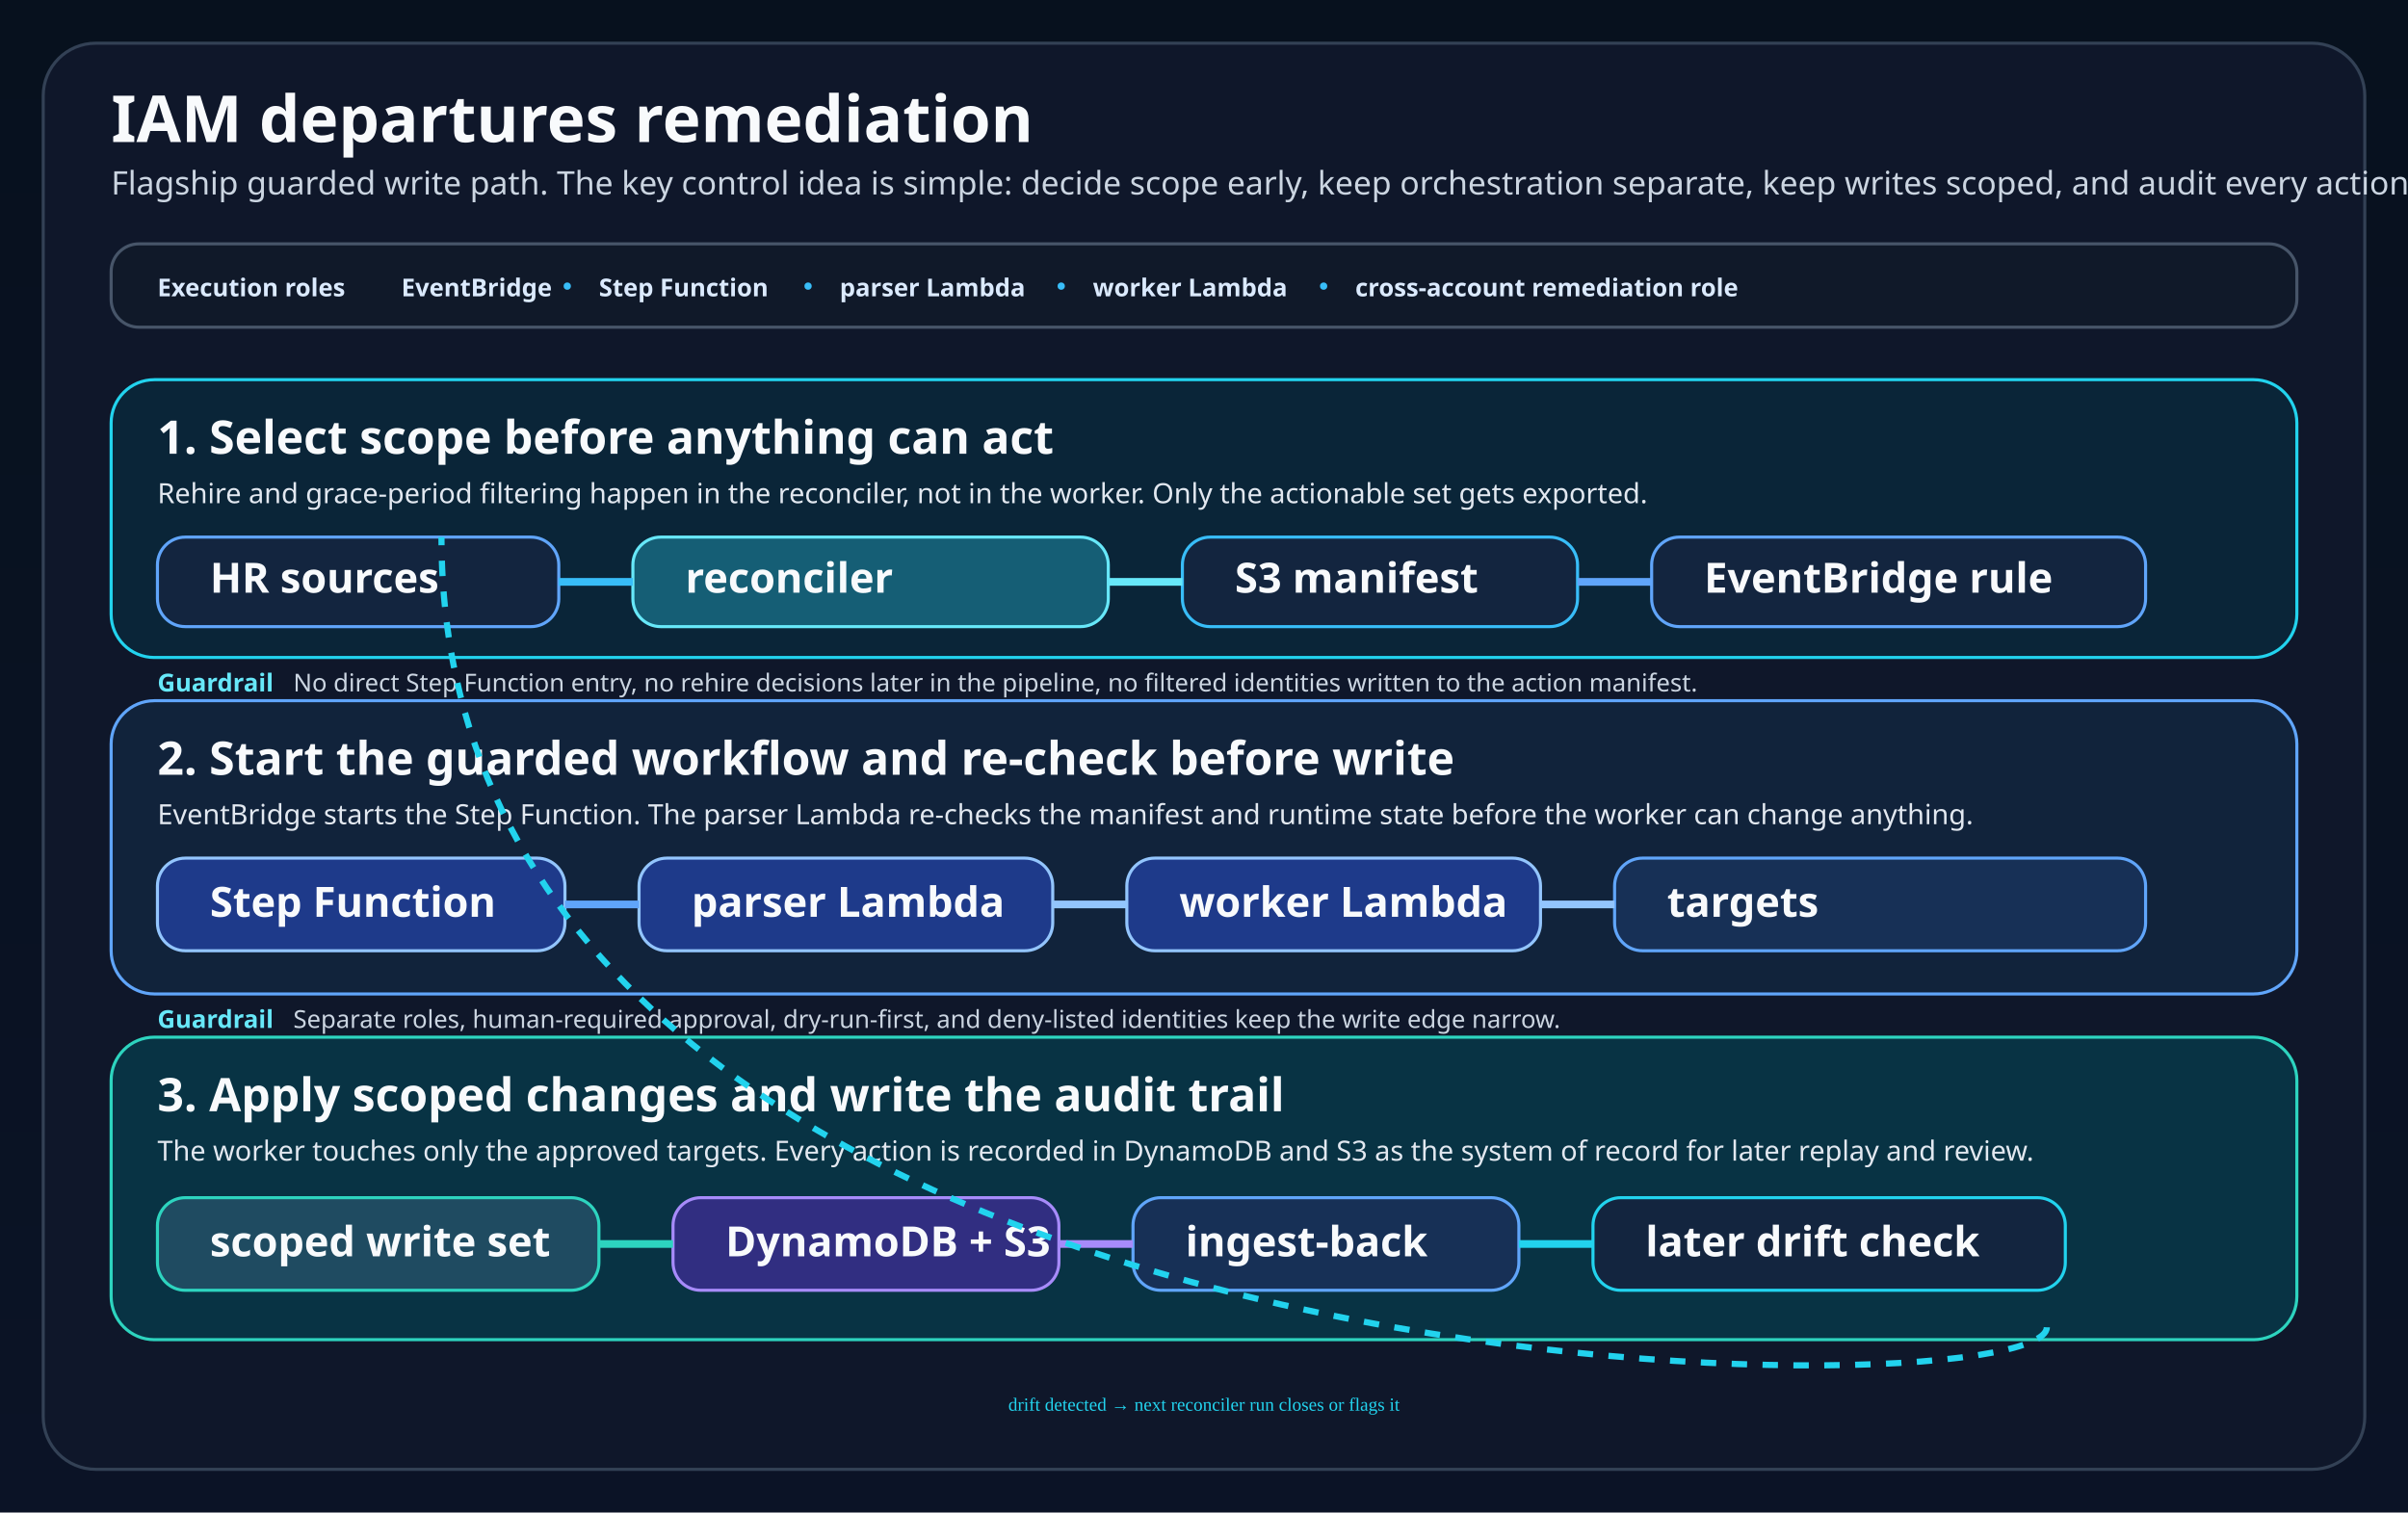
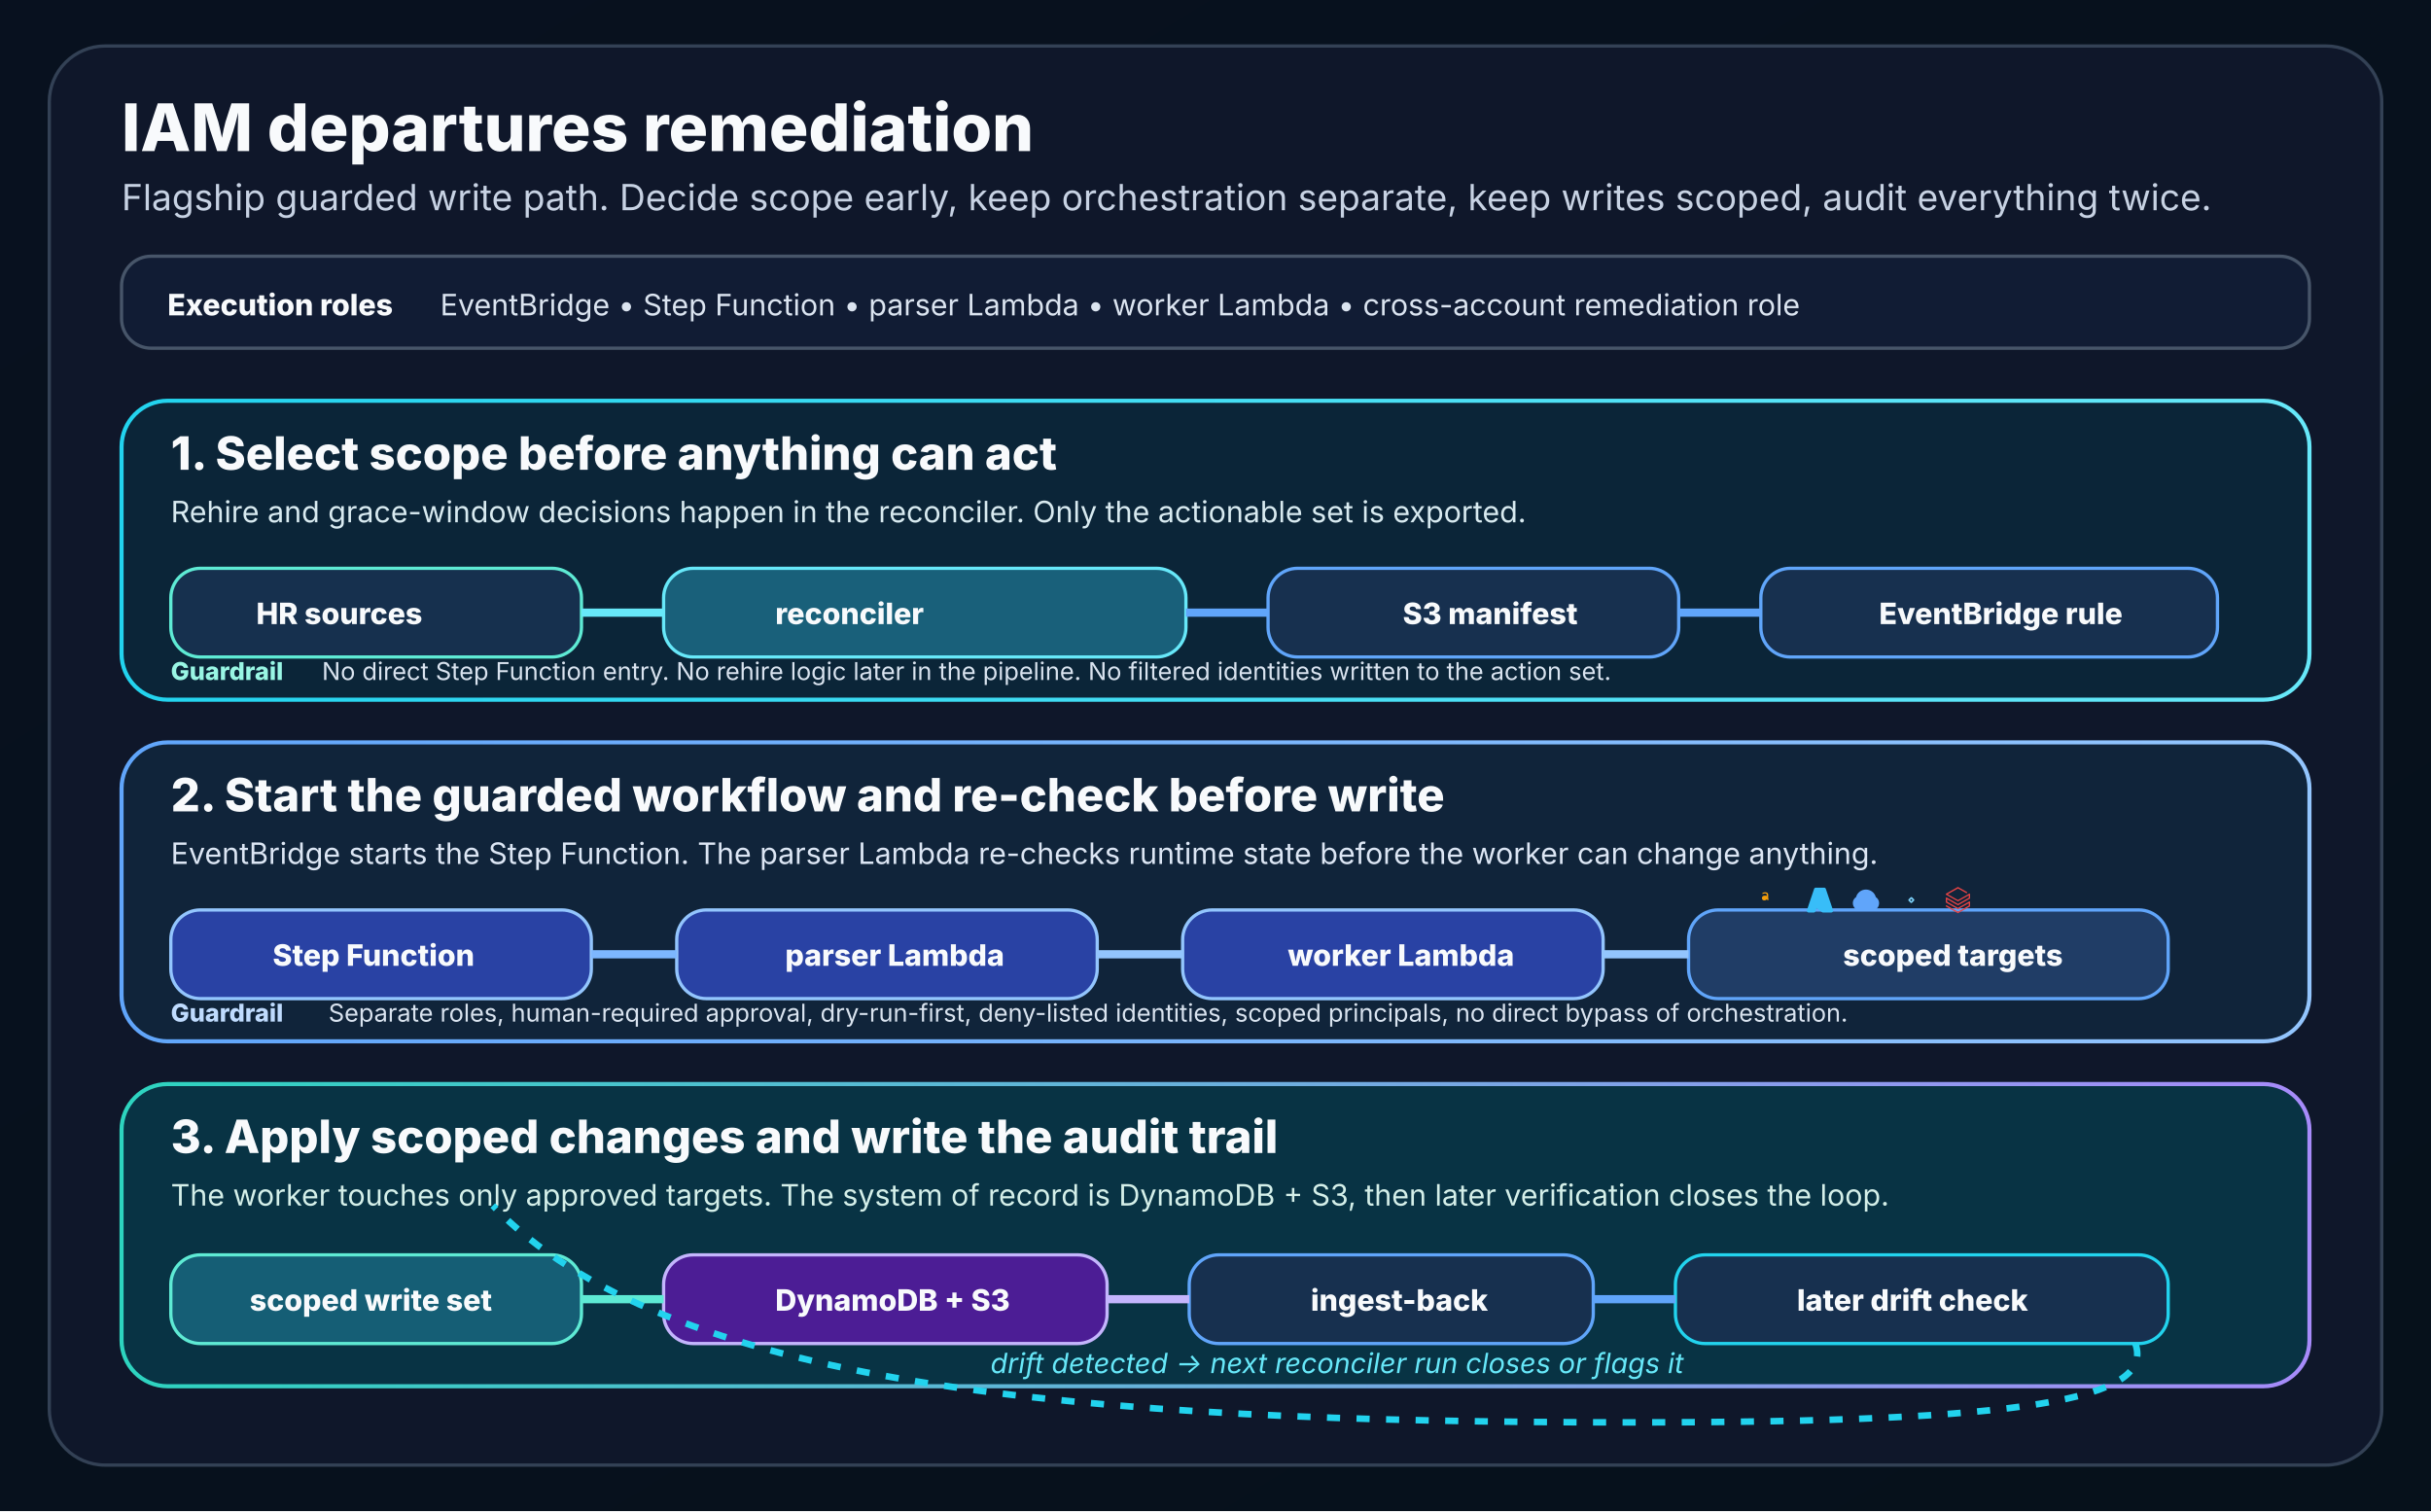
- <svg xmlns="http://www.w3.org/2000/svg" width="1560" height="980" viewBox="0 0 1560 980" role="img" aria-labelledby="title desc">
+ <svg xmlns="http://www.w3.org/2000/svg" width="1480" height="920" viewBox="0 0 1480 920" role="img" aria-labelledby="title desc">
  <defs>
-     <linearGradient id="bg" x1="0" y1="0" x2="0" y2="1">
-       <stop offset="0%" stop-color="#07111e" />
-       <stop offset="100%" stop-color="#0b1326" />
+     <linearGradient id="bg" x1="0" y1="0" x2="1" y2="1">
+       <stop offset="0%" stop-color="#08111f" />
+       <stop offset="100%" stop-color="#06111b" />
    </linearGradient>
-     <style>
-       .title { fill: #f8fafc; font: 700 42px 'IBM Plex Sans', 'Segoe UI', sans-serif; }
-       .subtitle { fill: #cbd5e1; font: 400 21px 'IBM Plex Sans', 'Segoe UI', sans-serif; }
-       .chip { fill: #dbeafe; font: 600 16px 'IBM Plex Sans', 'Segoe UI', sans-serif; }
-       .eyebrow { fill: #67e8f9; font: 700 16px 'IBM Plex Sans', 'Segoe UI', sans-serif; letter-spacing: .08em; text-transform: uppercase; }
-       .stage { fill: #f8fafc; font: 700 30px 'IBM Plex Sans', 'Segoe UI', sans-serif; }
-       .body { fill: #e2e8f0; font: 400 18px 'IBM Plex Sans', 'Segoe UI', sans-serif; }
-       .cardtitle { fill: #f8fafc; font: 700 27px 'IBM Plex Sans', 'Segoe UI', sans-serif; }
-       .cardbody { fill: #cbd5e1; font: 400 16px 'IBM Plex Sans', 'Segoe UI', sans-serif; }
-       .guardlabel { fill: #67e8f9; font: 700 16px 'IBM Plex Sans', 'Segoe UI', sans-serif; }
-       .guard { fill: #cbd5e1; font: 400 16px 'IBM Plex Sans', 'Segoe UI', sans-serif; }
-     </style>
+     <linearGradient id="scopeStroke" x1="0" y1="0" x2="1" y2="0">
+       <stop offset="0%" stop-color="#22d3ee" />
+       <stop offset="100%" stop-color="#67e8f9" />
+     </linearGradient>
+     <linearGradient id="workflowStroke" x1="0" y1="0" x2="1" y2="0">
+       <stop offset="0%" stop-color="#60a5fa" />
+       <stop offset="100%" stop-color="#93c5fd" />
+     </linearGradient>
+     <linearGradient id="auditStroke" x1="0" y1="0" x2="1" y2="0">
+       <stop offset="0%" stop-color="#2dd4bf" />
+       <stop offset="100%" stop-color="#a78bfa" />
+     </linearGradient>
+     <symbol id="aws" viewBox="0 0 24 24">
+       <path fill="#f59e0b" d="M6.763 10.036c0 .296.032.535.088.71.064.176.144.368.256.576.04.063.056.127.056.183 0 .08-.048.16-.152.24l-.503.335a.383.383 0 0 1-.208.072c-.08 0-.16-.04-.239-.112a2.47 2.47 0 0 1-.287-.375 6.18 6.18 0 0 1-.248-.471c-.622.734-1.405 1.101-2.347 1.101-.67 0-1.205-.191-1.596-.574-.391-.384-.59-.894-.59-1.533 0-.678.239-1.23.726-1.644.487-.415 1.133-.623 1.955-.623.272 0 .551.024.846.064.296.04.6.104.918.176v-.583c0-.607-.127-1.03-.375-1.277-.255-.248-.686-.367-1.3-.367-.28 0-.568.031-.863.103-.295.072-.583.16-.862.272a2.287 2.287 0 0 1-.28.104.488.488 0 0 1-.127.023c-.112 0-.168-.08-.168-.247v-.391c0-.128.016-.224.056-.28a.597.597 0 0 1 .224-.167c.279-.144.614-.264 1.005-.36a4.84 4.84 0 0 1 1.246-.151c.95 0 1.644.216 2.091.647.439.43.662 1.085.662 1.963v2.586z" />
+     </symbol>
+     <symbol id="azure" viewBox="0 0 24 24">
+       <path fill="#38bdf8" d="M22.379 23.343a1.62 1.62 0 0 0 1.536-2.14v.002L17.35 1.76A1.62 1.62 0 0 0 15.816.657H8.184A1.62 1.62 0 0 0 6.65 1.76L.086 21.204a1.62 1.62 0 0 0 1.536 2.139h4.741a1.62 1.62 0 0 0 1.535-1.103l.977-2.892 4.947 3.675c.28.208.618.32.966.32" />
+     </symbol>
+     <symbol id="gcp" viewBox="0 0 24 24">
+       <path fill="#60a5fa" d="M12.19 2.38a9.344 9.344 0 0 0-9.234 6.893c.053-.02-.055.013 0 0-3.875 2.551-3.922 8.11-.247 10.941l.006-.007-.007.03a6.717 6.717 0 0 0 4.077 1.356h5.173l.03.03h5.192c6.687.053 9.376-8.605 3.835-12.35a9.365 9.365 0 0 0-2.821-4.552l-.043.043.006-.05A9.344 9.344 0 0 0 12.19 2.38z" />
+     </symbol>
+     <symbol id="snowflake" viewBox="0 0 24 24">
+       <path fill="#7dd3fc" d="M12.358 11.981a.412.412 0 00-.114-.266l-.57-.571a.346.346 0 00-.267-.114.412.412 0 00-.266.114l-.571.57a.411.411 0 00-.114.267c0 .076.038.19.114.267l.57.57a.345.345 0 00.267.114c.076 0 .19-.038.266-.114l.571-.57a.412.412 0 00.114-.267zM13.956 12.514L11.94 14.53c-.039.038-.153.114-.229.114h-.608a.411.411 0 01-.267-.114L8.82 12.514a.408.408 0 01-.076-.229v-.608c0-.076.038-.19.114-.267l2.016-2.016a.41.41 0 01.267-.114h.608a.41.41 0 01.267.114l2.016 2.016a.347.347 0 01.114.267v.608c-.076.077-.114.19-.19.229z" />
+     </symbol>
+     <symbol id="databricks" viewBox="0 0 24 24">
+       <path fill="#ef4444" d="M.95 14.184L12 20.403l9.919-5.55v2.21L12 22.662l-10.484-5.96-.565.308v.77L12 24l11.05-6.218v-4.317l-.515-.309L12 19.118l-9.867-5.653v-2.21L12 16.805l11.05-6.218V6.32l-.515-.308L12 11.974 2.647 6.681 12 1.388l7.76 4.368.668-.411v-.566L12 0 .95 6.27v.72L12 13.207l9.919-5.55v2.26L12 15.52 1.516 9.56l-.565.308Z" />
+     </symbol>
  </defs>
-   <rect width="1560" height="980" fill="url(#bg)" />
-   <rect x="28" y="28" width="1504" height="924" rx="34" fill="#0f172a" stroke="#334155" stroke-width="2" />
-   <g>
-     <text x="72" y="92" class="title">IAM departures remediation</text>
-     <text x="72" y="126" class="subtitle">Flagship guarded write path. The key control idea is simple: decide scope early, keep orchestration separate, keep writes scoped, and audit every action twice.</text>
-     <rect x="72" y="158" width="1416" height="54" rx="18" fill="#101929" stroke="#475569" stroke-width="2" />
-     <text x="102" y="192" class="chip">Execution roles</text>
-     <text x="260" y="192" class="chip">EventBridge</text>
-     <text x="364" y="192" fill="#38bdf8" font-size="20">•</text>
-     <text x="388" y="192" class="chip">Step Function</text>
-     <text x="520" y="192" fill="#38bdf8" font-size="20">•</text>
-     <text x="544" y="192" class="chip">parser Lambda</text>
-     <text x="684" y="192" fill="#38bdf8" font-size="20">•</text>
-     <text x="708" y="192" class="chip">worker Lambda</text>
-     <text x="854" y="192" fill="#38bdf8" font-size="20">•</text>
-     <text x="878" y="192" class="chip">cross-account remediation role</text>
-     <rect x="72" y="246" width="1416" height="180" rx="28" fill="#0a2538" stroke="#22d3ee" stroke-width="2" />
-     <text x="102" y="294" class="stage">1. Select scope before anything can act</text>
-     <text x="102" y="326" class="body">Rehire and grace-period filtering happen in the reconciler, not in the worker. Only the actionable set gets exported.</text>
-     <rect x="102" y="348" width="260" height="58" rx="18" fill="#13253f" stroke="#60a5fa" stroke-width="2" />
-     <rect x="410" y="348" width="308" height="58" rx="18" fill="#155e75" stroke="#67e8f9" stroke-width="2" />
-     <rect x="766" y="348" width="256" height="58" rx="18" fill="#13253f" stroke="#38bdf8" stroke-width="2" />
-     <rect x="1070" y="348" width="320" height="58" rx="18" fill="#13253f" stroke="#60a5fa" stroke-width="2" />
-     <text x="136" y="384" class="cardtitle">HR sources</text>
-     <text x="444" y="384" class="cardtitle">reconciler</text>
-     <text x="800" y="384" class="cardtitle">S3 manifest</text>
-     <text x="1104" y="384" class="cardtitle">EventBridge rule</text>
-     <path d="M362 377 L410 377" stroke="#38bdf8" stroke-width="5" fill="none" />
-     <path d="M718 377 L766 377" stroke="#67e8f9" stroke-width="5" fill="none" />
-     <path d="M1022 377 L1070 377" stroke="#60a5fa" stroke-width="5" fill="none" />
-     <text x="102" y="448" class="guardlabel">Guardrail</text>
-     <text x="190" y="448" class="guard">No direct Step Function entry, no rehire decisions later in the pipeline, no filtered identities written to the action manifest.</text>
-     <rect x="72" y="454" width="1416" height="190" rx="28" fill="#11233b" stroke="#60a5fa" stroke-width="2" />
-     <text x="102" y="502" class="stage">2. Start the guarded workflow and re-check before write</text>
-     <text x="102" y="534" class="body">EventBridge starts the Step Function. The parser Lambda re-checks the manifest and runtime state before the worker can change anything.</text>
-     <rect x="102" y="556" width="264" height="60" rx="18" fill="#1e3a8a" stroke="#93c5fd" stroke-width="2" />
-     <rect x="414" y="556" width="268" height="60" rx="18" fill="#1e3a8a" stroke="#93c5fd" stroke-width="2" />
-     <rect x="730" y="556" width="268" height="60" rx="18" fill="#1e3a8a" stroke="#93c5fd" stroke-width="2" />
-     <rect x="1046" y="556" width="344" height="60" rx="18" fill="#173056" stroke="#60a5fa" stroke-width="2" />
-     <text x="136" y="594" class="cardtitle">Step Function</text>
-     <text x="448" y="594" class="cardtitle">parser Lambda</text>
-     <text x="764" y="594" class="cardtitle">worker Lambda</text>
-     <text x="1080" y="594" class="cardtitle">targets</text>
-     <path d="M366 586 L414 586" stroke="#60a5fa" stroke-width="5" fill="none" />
-     <path d="M682 586 L730 586" stroke="#93c5fd" stroke-width="5" fill="none" />
-     <path d="M998 586 L1046 586" stroke="#93c5fd" stroke-width="5" fill="none" />
-     <text x="102" y="666" class="guardlabel">Guardrail</text>
-     <text x="190" y="666" class="guard">Separate roles, human-required approval, dry-run-first, and deny-listed identities keep the write edge narrow.</text>
-     <rect x="72" y="672" width="1416" height="196" rx="28" fill="#083344" stroke="#2dd4bf" stroke-width="2" />
-     <text x="102" y="720" class="stage">3. Apply scoped changes and write the audit trail</text>
-     <text x="102" y="752" class="body">The worker touches only the approved targets. Every action is recorded in DynamoDB and S3 as the system of record for later replay and review.</text>
-     <rect x="102" y="776" width="286" height="60" rx="18" fill="#1f4b61" stroke="#2dd4bf" stroke-width="2" />
-     <rect x="436" y="776" width="250" height="60" rx="18" fill="#312e81" stroke="#a78bfa" stroke-width="2" />
-     <rect x="734" y="776" width="250" height="60" rx="18" fill="#173056" stroke="#60a5fa" stroke-width="2" />
-     <rect x="1032" y="776" width="306" height="60" rx="18" fill="#13253f" stroke="#22d3ee" stroke-width="2" />
-     <text x="136" y="814" class="cardtitle">scoped write set</text>
-     <text x="470" y="814" class="cardtitle">DynamoDB + S3</text>
-     <text x="768" y="814" class="cardtitle">ingest-back</text>
-     <text x="1066" y="814" class="cardtitle">later drift check</text>
-     <path d="M388 806 L436 806" stroke="#2dd4bf" stroke-width="5" fill="none" />
-     <path d="M686 806 L734 806" stroke="#a78bfa" stroke-width="5" fill="none" />
-     <path d="M984 806 L1032 806" stroke="#22d3ee" stroke-width="5" fill="none" />
-     <path d="M1326 860 C1326 918 286 918 286 348" stroke="#22d3ee" stroke-width="4" stroke-dasharray="10 10" fill="none" />
-     <text x="780" y="914" fill="#22d3ee" font="italic 18px 'IBM Plex Sans', 'Segoe UI', sans-serif" text-anchor="middle">drift detected → next reconciler run closes or flags it</text>
+   <rect width="1480" height="920" fill="url(#bg)" />
+   <rect x="30" y="28" width="1420" height="864" rx="34" fill="#0f172a" stroke="#334155" stroke-width="2" />
+   <g font-family="Inter, Segoe UI, Arial, sans-serif">
+     <text x="74" y="92" fill="#f8fafc" font-size="40" font-weight="800">IAM departures remediation</text>
+     <text x="74" y="128" fill="#c7d2e3" font-size="22">Flagship guarded write path. Decide scope early, keep orchestration separate, keep writes scoped, audit everything twice.</text>
+     <rect x="74" y="156" width="1332" height="56" rx="18" fill="#111c34" stroke="#475569" stroke-width="2" />
+     <text x="102" y="192" fill="#f8fafc" font-size="18" font-weight="800">Execution roles</text>
+     <text x="268" y="192" fill="#dbe4f0" font-size="18">EventBridge • Step Function • parser Lambda • worker Lambda • cross-account remediation role</text>
+     <g transform="translate(74,244)">
+       <rect x="0" y="0" width="1332" height="182" rx="28" fill="#0b2538" stroke="url(#scopeStroke)" stroke-width="2.5" />
+       <text x="30" y="42" fill="#f8fafc" font-size="28" font-weight="800">1. Select scope before anything can act</text>
+       <text x="30" y="74" fill="#d8eaf0" font-size="18">Rehire and grace-window decisions happen in the reconciler. Only the actionable set is exported.</text>
+       <rect x="30" y="102" width="250" height="54" rx="18" fill="#16304e" stroke="#5eead4" stroke-width="2" />
+       <text x="82" y="136" fill="#f8fafc" font-size="18" font-weight="800">HR sources</text>
+       <rect x="330" y="102" width="318" height="54" rx="18" fill="#19607a" stroke="#67e8f9" stroke-width="2" />
+       <text x="398" y="136" fill="#f8fafc" font-size="18" font-weight="800">reconciler</text>
+       <rect x="698" y="102" width="250" height="54" rx="18" fill="#17304f" stroke="#60a5fa" stroke-width="2" />
+       <text x="780" y="136" fill="#f8fafc" font-size="18" font-weight="800">S3 manifest</text>
+       <rect x="998" y="102" width="278" height="54" rx="18" fill="#17304f" stroke="#60a5fa" stroke-width="2" />
+       <text x="1070" y="136" fill="#f8fafc" font-size="18" font-weight="800">EventBridge rule</text>
+       <path d="M280 129 L330 129" stroke="#67e8f9" stroke-width="5" fill="none" />
+       <path d="M648 129 L698 129" stroke="#60a5fa" stroke-width="5" fill="none" />
+       <path d="M948 129 L998 129" stroke="#60a5fa" stroke-width="5" fill="none" />
+       <text x="30" y="170" fill="#99f6e4" font-size="15" font-weight="800">Guardrail</text>
+       <text x="122" y="170" fill="#d9e3ef" font-size="15">No direct Step Function entry. No rehire logic later in the pipeline. No filtered identities written to the action set.</text>
+     </g>
+     <g transform="translate(74,452)">
+       <rect x="0" y="0" width="1332" height="182" rx="28" fill="#10243a" stroke="url(#workflowStroke)" stroke-width="2.5" />
+       <text x="30" y="42" fill="#f8fafc" font-size="28" font-weight="800">2. Start the guarded workflow and re-check before write</text>
+       <text x="30" y="74" fill="#dce6f4" font-size="18">EventBridge starts the Step Function. The parser Lambda re-checks runtime state before the worker can change anything.</text>
+       <rect x="30" y="102" width="256" height="54" rx="18" fill="#2942a4" stroke="#93c5fd" stroke-width="2" />
+       <text x="92" y="136" fill="#f8fafc" font-size="18" font-weight="800">Step Function</text>
+       <rect x="338" y="102" width="256" height="54" rx="18" fill="#2942a4" stroke="#93c5fd" stroke-width="2" />
+       <text x="404" y="136" fill="#f8fafc" font-size="18" font-weight="800">parser Lambda</text>
+       <rect x="646" y="102" width="256" height="54" rx="18" fill="#2942a4" stroke="#93c5fd" stroke-width="2" />
+       <text x="710" y="136" fill="#f8fafc" font-size="18" font-weight="800">worker Lambda</text>
+       <rect x="954" y="102" width="292" height="54" rx="18" fill="#203d66" stroke="#60a5fa" stroke-width="2" />
+       <text x="1048" y="136" fill="#f8fafc" font-size="18" font-weight="800">scoped targets</text>
+       <path d="M286 129 L338 129" stroke="#7db7ff" stroke-width="5" fill="none" />
+       <path d="M594 129 L646 129" stroke="#93c5fd" stroke-width="5" fill="none" />
+       <path d="M902 129 L954 129" stroke="#93c5fd" stroke-width="5" fill="none" />
+       <g transform="translate(998,88)">
+         <use href="#aws" x="0" y="0" width="16" height="16" />
+         <use href="#azure" x="28" y="0" width="16" height="16" />
+         <use href="#gcp" x="56" y="0" width="16" height="16" />
+         <use href="#snowflake" x="84" y="0" width="16" height="16" />
+         <use href="#databricks" x="112" y="0" width="16" height="16" />
+       </g>
+       <text x="30" y="170" fill="#bfdbfe" font-size="15" font-weight="800">Guardrail</text>
+       <text x="126" y="170" fill="#d9e3ef" font-size="15">Separate roles, human-required approval, dry-run-first, deny-listed identities, scoped principals, no direct bypass of orchestration.</text>
+     </g>
+     <g transform="translate(74,660)">
+       <rect x="0" y="0" width="1332" height="184" rx="28" fill="#083344" stroke="url(#auditStroke)" stroke-width="2.5" />
+       <text x="30" y="42" fill="#f8fafc" font-size="28" font-weight="800">3. Apply scoped changes and write the audit trail</text>
+       <text x="30" y="74" fill="#d4efe9" font-size="18">The worker touches only approved targets. The system of record is DynamoDB + S3, then later verification closes the loop.</text>
+       <rect x="30" y="104" width="250" height="54" rx="18" fill="#155e75" stroke="#5eead4" stroke-width="2" />
+       <text x="78" y="138" fill="#f8fafc" font-size="18" font-weight="800">scoped write set</text>
+       <rect x="330" y="104" width="270" height="54" rx="18" fill="#4c1d95" stroke="#c4b5fd" stroke-width="2" />
+       <text x="398" y="138" fill="#f8fafc" font-size="18" font-weight="800">DynamoDB + S3</text>
+       <rect x="650" y="104" width="246" height="54" rx="18" fill="#17304f" stroke="#60a5fa" stroke-width="2" />
+       <text x="724" y="138" fill="#f8fafc" font-size="18" font-weight="800">ingest-back</text>
+       <rect x="946" y="104" width="300" height="54" rx="18" fill="#17304f" stroke="#22d3ee" stroke-width="2" />
+       <text x="1020" y="138" fill="#f8fafc" font-size="18" font-weight="800">later drift check</text>
+       <path d="M280 131 L330 131" stroke="#5eead4" stroke-width="5" fill="none" />
+       <path d="M600 131 L650 131" stroke="#c4b5fd" stroke-width="5" fill="none" />
+       <path d="M896 131 L946 131" stroke="#60a5fa" stroke-width="5" fill="none" />
+       <path d="M1226 158 C 1238 192, 1160 206, 920 206 C 580 206, 332 184, 226 74" stroke="#22d3ee" stroke-width="4" stroke-dasharray="8 10" fill="none" />
+       <text x="740" y="176" fill="#67e8f9" font-size="17" font-style="italic" text-anchor="middle">drift detected → next reconciler run closes or flags it</text>
+     </g>
  </g>
</svg>
